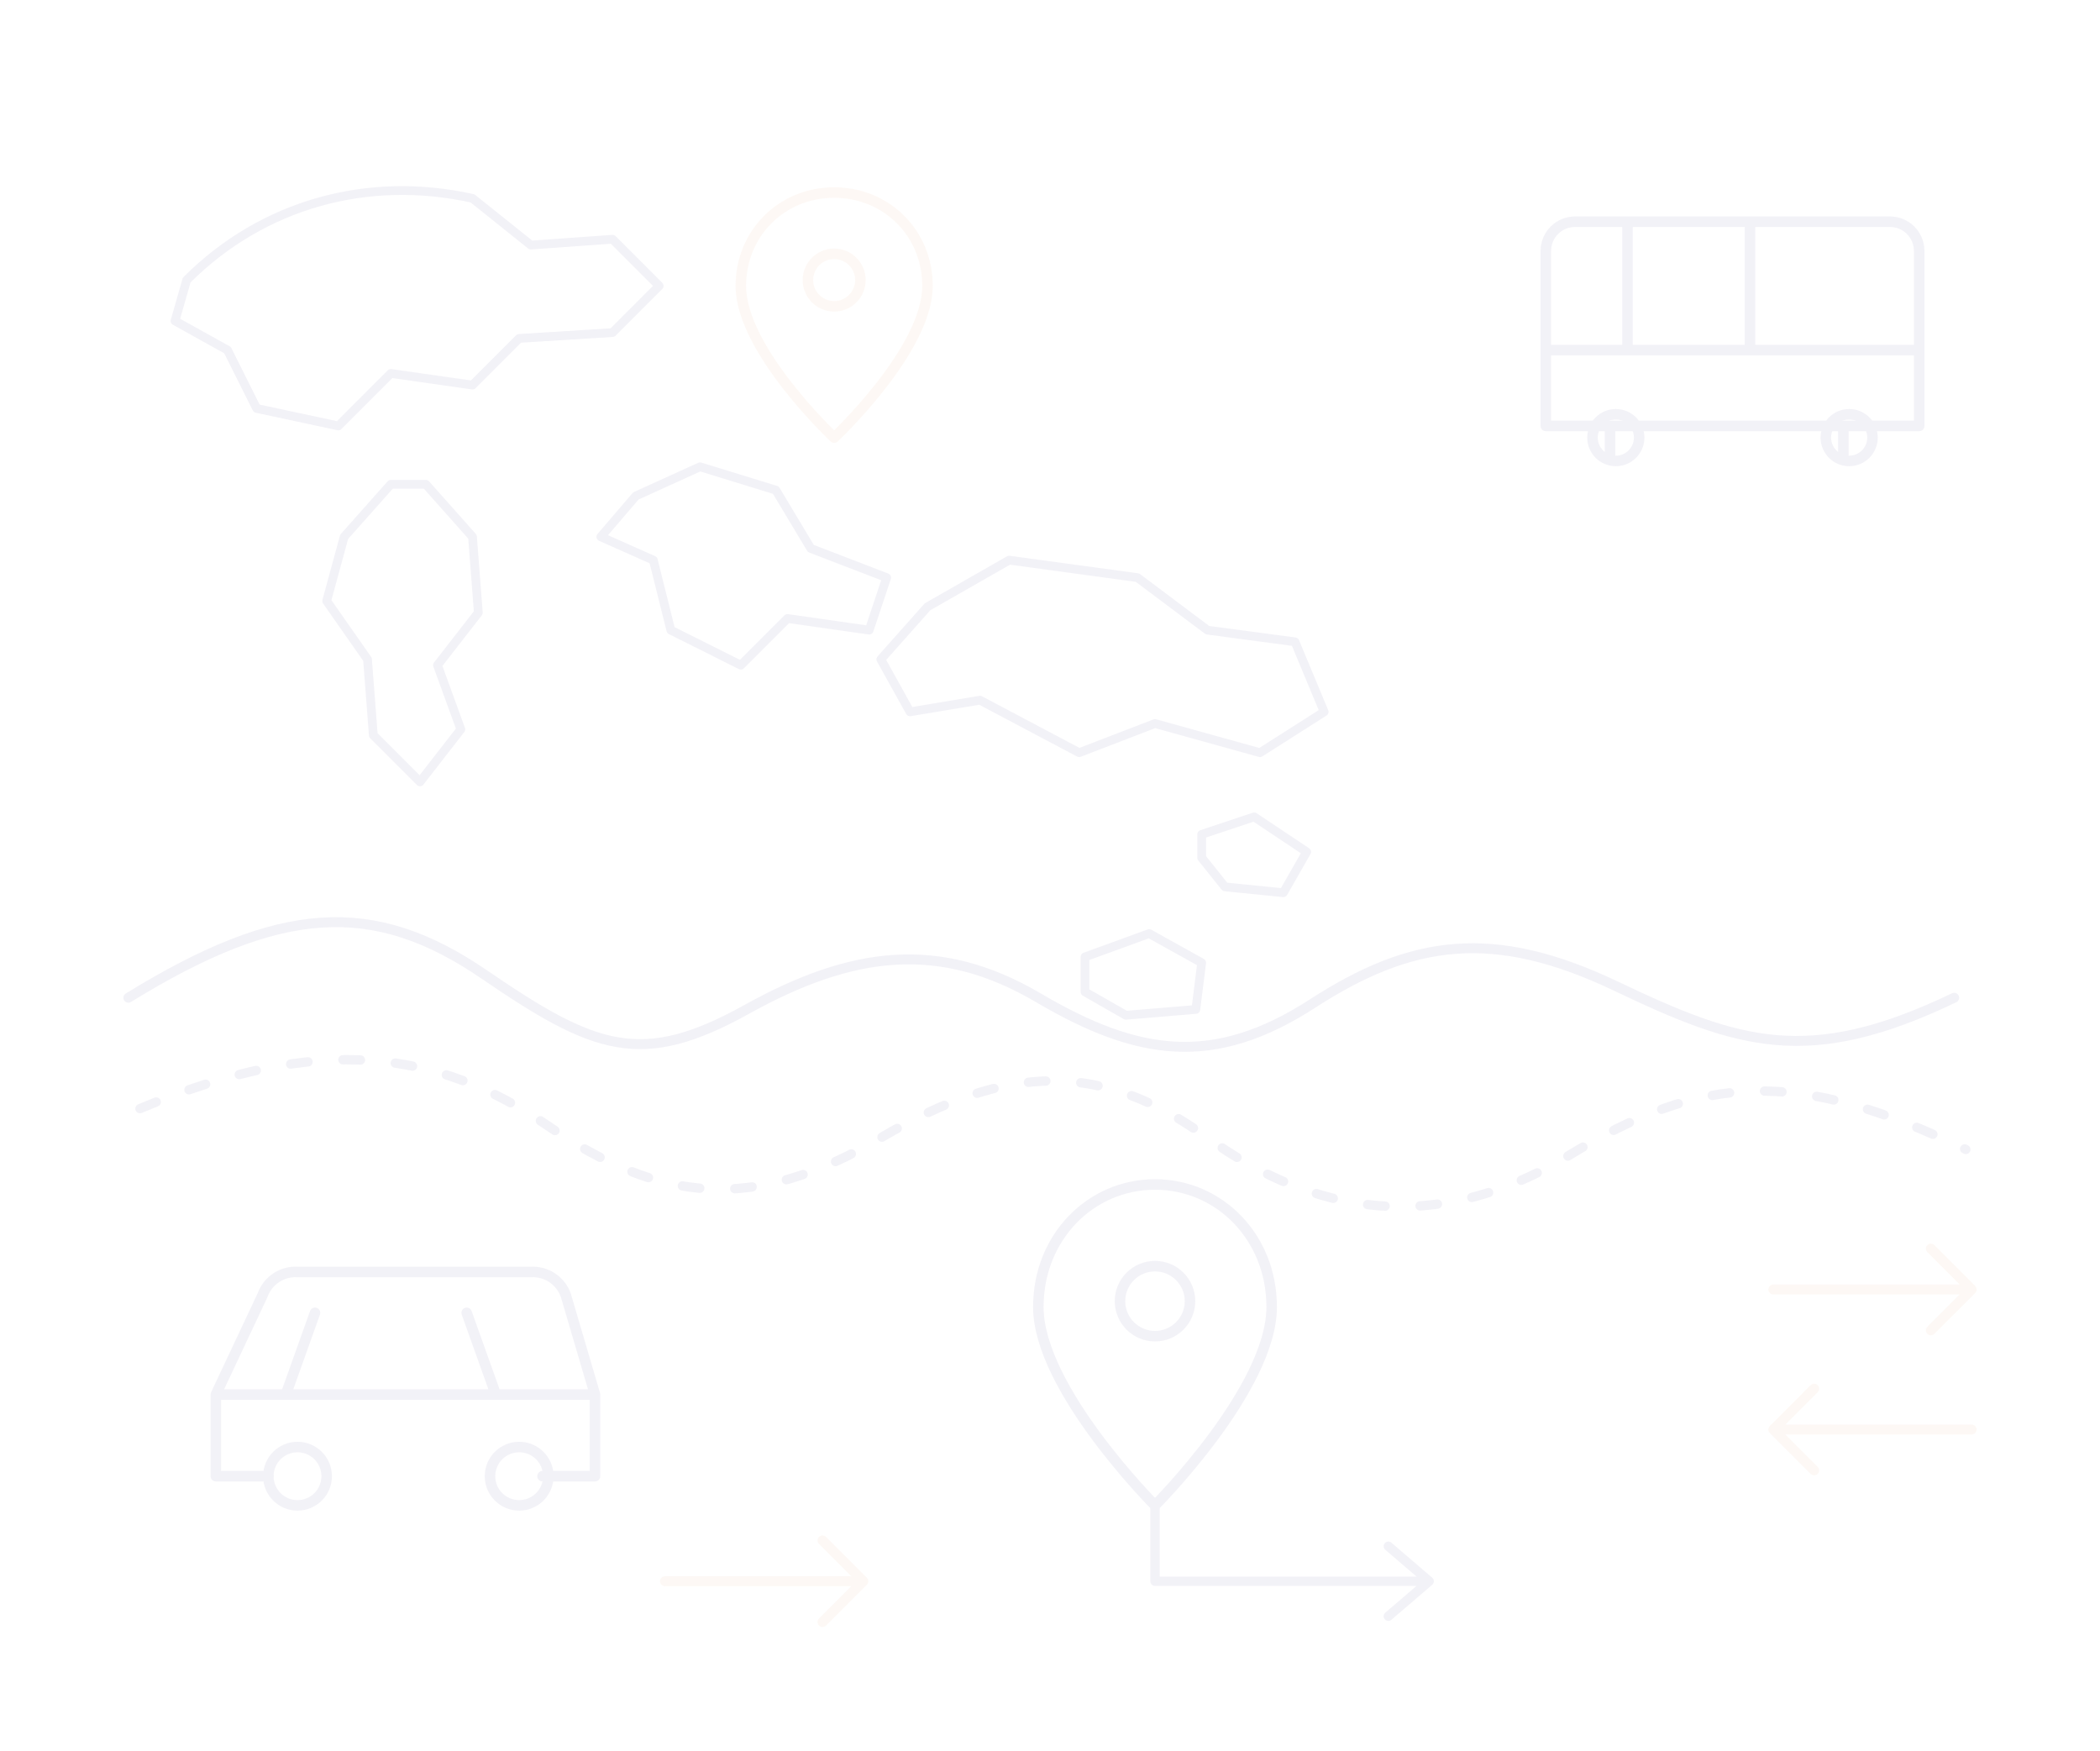
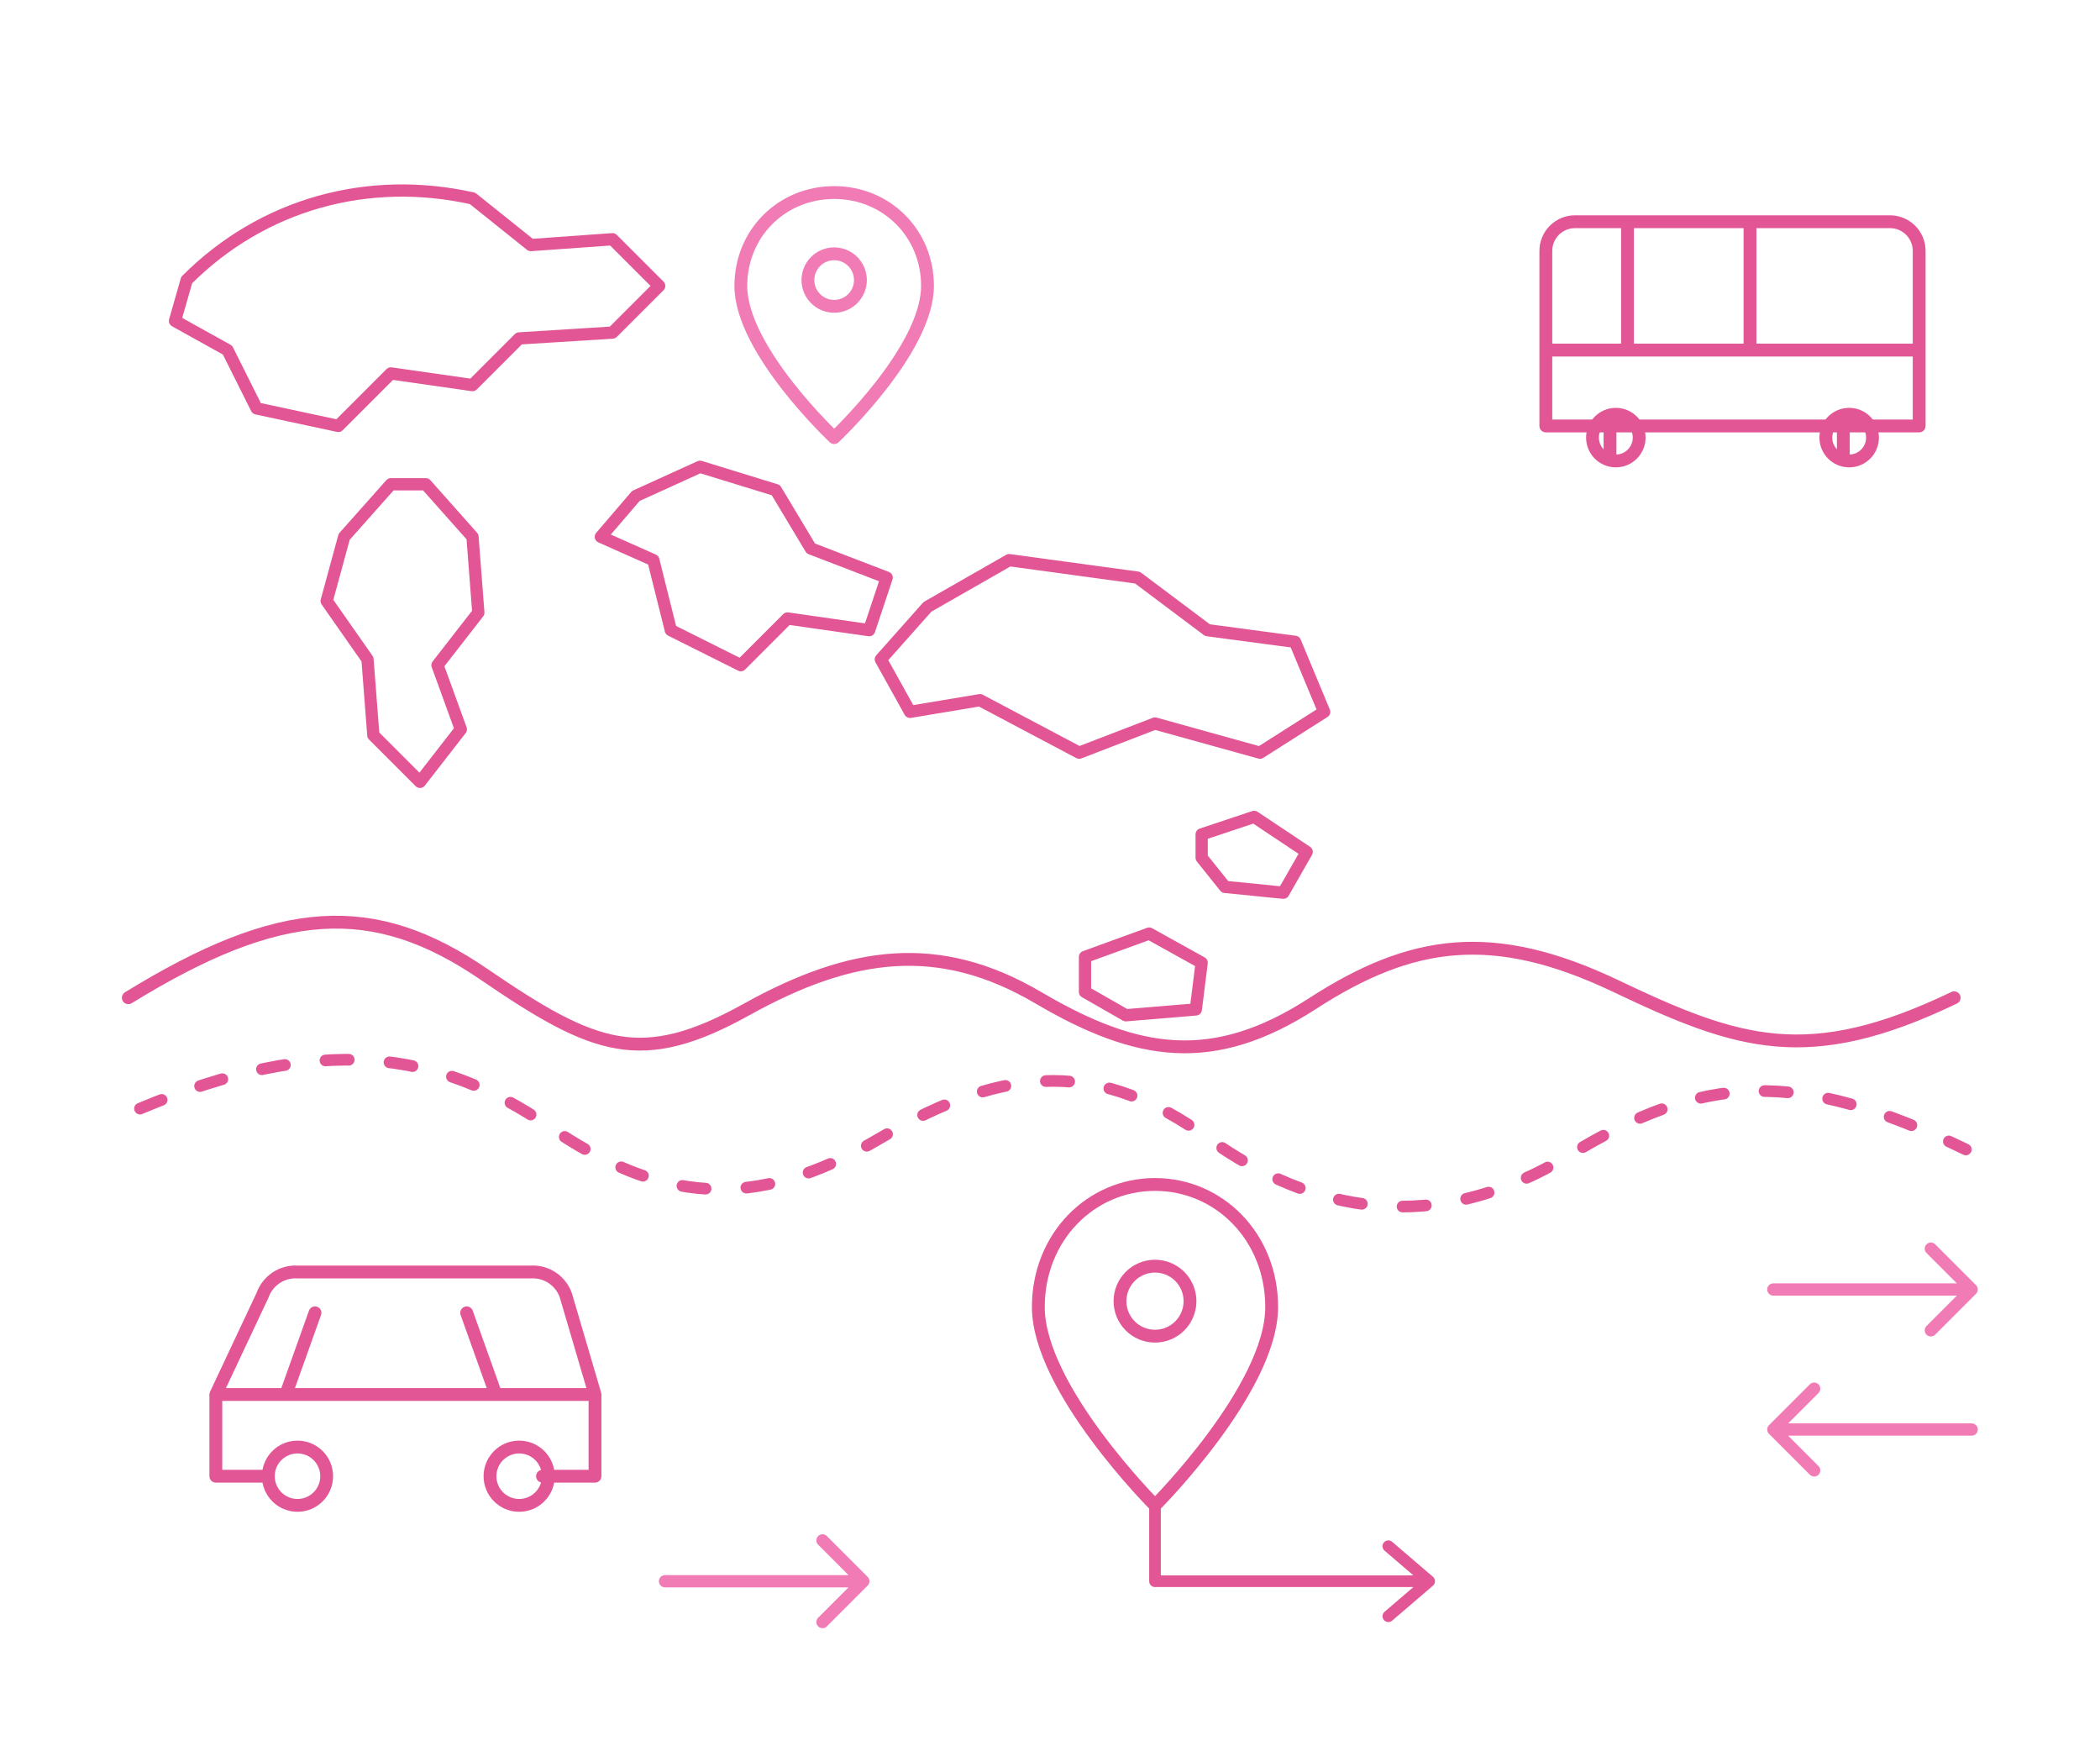
<svg xmlns="http://www.w3.org/2000/svg" width="360" height="300" viewBox="0 0 360 300" fill="none">
-   <g stroke="#190c6e" stroke-linecap="round" stroke-linejoin="round" opacity=".055">
-     <path stroke-width="1.5" d="M32 48c13-13 31-18 49-14l10 8 14-1 8 8-8 8-16 1-8 8-14-2-9 9-14-3-5-10-9-5 2-7Zm41 35 8 9 1 13-7 9 4 11-7 9-8-8-1-13-7-10 3-11 8-9Zm36 2 11-5 13 4 6 10 13 5-3 9-14-2-8 8-12-6-3-12-9-4Zm50 19 14-8 22 3 12 9 15 2 5 12-11 7-18-5-13 5-17-9-12 2-5-9 8-9Zm47 39 9-3 9 6-4 7-10-1-4-5Zm-20 21 11-4 9 5-1 8-12 1-7-4Z" />
-     <path stroke-width="1.7" d="M22 171c26-16 42-17 61-4s27 16 45 6 33-12 50-2 30 12 47 1 31-13 52-3 33 14 58 2" />
-     <path stroke-width="1.6" stroke-dasharray="3 6" d="M24 190c31-13 51-10 70 3s35 15 57 2 38-13 56 0 39 17 62 3 39-15 68-1" />
-     <path stroke-width="1.8" d="M270 38h54a5 5 0 0 1 5 5v30h-64V43a5 5 0 0 1 5-5Zm-5 22h64m-50-22v22m21-22v22m-24 13v5m40-5v5" />
-     <circle cx="277" cy="75" r="4" stroke-width="1.8" />
-     <circle cx="317" cy="75" r="4" stroke-width="1.8" />
-     <path stroke-width="1.8" d="M37 239h65l-5-17a6 6 0 0 0-6-4H51a6 6 0 0 0-6 4l-8 17Zm0 0v14h9m56-14v14h-9m-48-14h48m-39-14-5 14m31-14 5 14" />
-     <circle cx="51" cy="253" r="5" stroke-width="1.8" />
-     <circle cx="89" cy="253" r="5" stroke-width="1.8" />
-     <path stroke-width="1.8" d="M178 224c0-12 9-21 20-21s20 9 20 21c0 14-20 34-20 34s-20-20-20-34Z" />
-     <circle cx="198" cy="223" r="6" stroke-width="1.8" />
-     <path stroke-width="1.6" d="M198 258v13h47m0 0-7-6m7 6-7 6" />
+   <g stroke="#db2777" stroke-linecap="round" stroke-linejoin="round" opacity=".78">
+     <path stroke-width="2.1" d="M32 48c13-13 31-18 49-14l10 8 14-1 8 8-8 8-16 1-8 8-14-2-9 9-14-3-5-10-9-5 2-7Zm41 35 8 9 1 13-7 9 4 11-7 9-8-8-1-13-7-10 3-11 8-9Zm36 2 11-5 13 4 6 10 13 5-3 9-14-2-8 8-12-6-3-12-9-4Zm50 19 14-8 22 3 12 9 15 2 5 12-11 7-18-5-13 5-17-9-12 2-5-9 8-9Zm47 39 9-3 9 6-4 7-10-1-4-5Zm-20 21 11-4 9 5-1 8-12 1-7-4Z" />
+     <path stroke-width="2.2" d="M22 171c26-16 42-17 61-4s27 16 45 6 33-12 50-2 30 12 47 1 31-13 52-3 33 14 58 2" />
+     <path stroke-width="2" stroke-dasharray="4 7" d="M24 190c31-13 51-10 70 3s35 15 57 2 38-13 56 0 39 17 62 3 39-15 68-1" />
+     <path stroke-width="2.2" d="M270 38h54a5 5 0 0 1 5 5v30h-64V43a5 5 0 0 1 5-5Zm-5 22h64m-50-22v22m21-22v22m-24 13v5m40-5v5" />
+     <circle cx="277" cy="75" r="4" stroke-width="2.2" />
+     <circle cx="317" cy="75" r="4" stroke-width="2.2" />
+     <path stroke-width="2.2" d="M37 239h65l-5-17a6 6 0 0 0-6-4H51a6 6 0 0 0-6 4l-8 17Zm0 0v14h9m56-14v14h-9m-48-14h48m-39-14-5 14m31-14 5 14" />
+     <circle cx="51" cy="253" r="5" stroke-width="2.2" />
+     <circle cx="89" cy="253" r="5" stroke-width="2.2" />
+     <path stroke-width="2.2" d="M178 224c0-12 9-21 20-21s20 9 20 21c0 14-20 34-20 34s-20-20-20-34Z" />
+     <circle cx="198" cy="223" r="6" stroke-width="2.2" />
+     <path stroke-width="2" d="M198 258v13h47m0 0-7-6m7 6-7 6" />
  </g>
-   <g stroke="#e9a373" stroke-linecap="round" stroke-linejoin="round" opacity=".075">
-     <path stroke-width="1.8" d="M127 49c0-9 7-16 16-16s16 7 16 16c0 11-16 26-16 26s-16-15-16-26Z" />
-     <circle cx="143" cy="48" r="4.5" stroke-width="1.8" />
-     <path stroke-width="1.7" d="M304 221h34m-7-7 7 7-7 7M338 245h-34m7-7-7 7 7 7" />
-     <path stroke-width="1.7" d="M114 271h34m-7-7 7 7-7 7" />
+   <g stroke="#ec4899" stroke-linecap="round" stroke-linejoin="round" opacity=".72">
+     <path stroke-width="2.2" d="M127 49c0-9 7-16 16-16s16 7 16 16c0 11-16 26-16 26s-16-15-16-26Z" />
+     <circle cx="143" cy="48" r="4.5" stroke-width="2.2" />
+     <path stroke-width="2.1" d="M304 221h34m-7-7 7 7-7 7M338 245h-34m7-7-7 7 7 7" />
+     <path stroke-width="2.1" d="M114 271h34m-7-7 7 7-7 7" />
  </g>
</svg>
